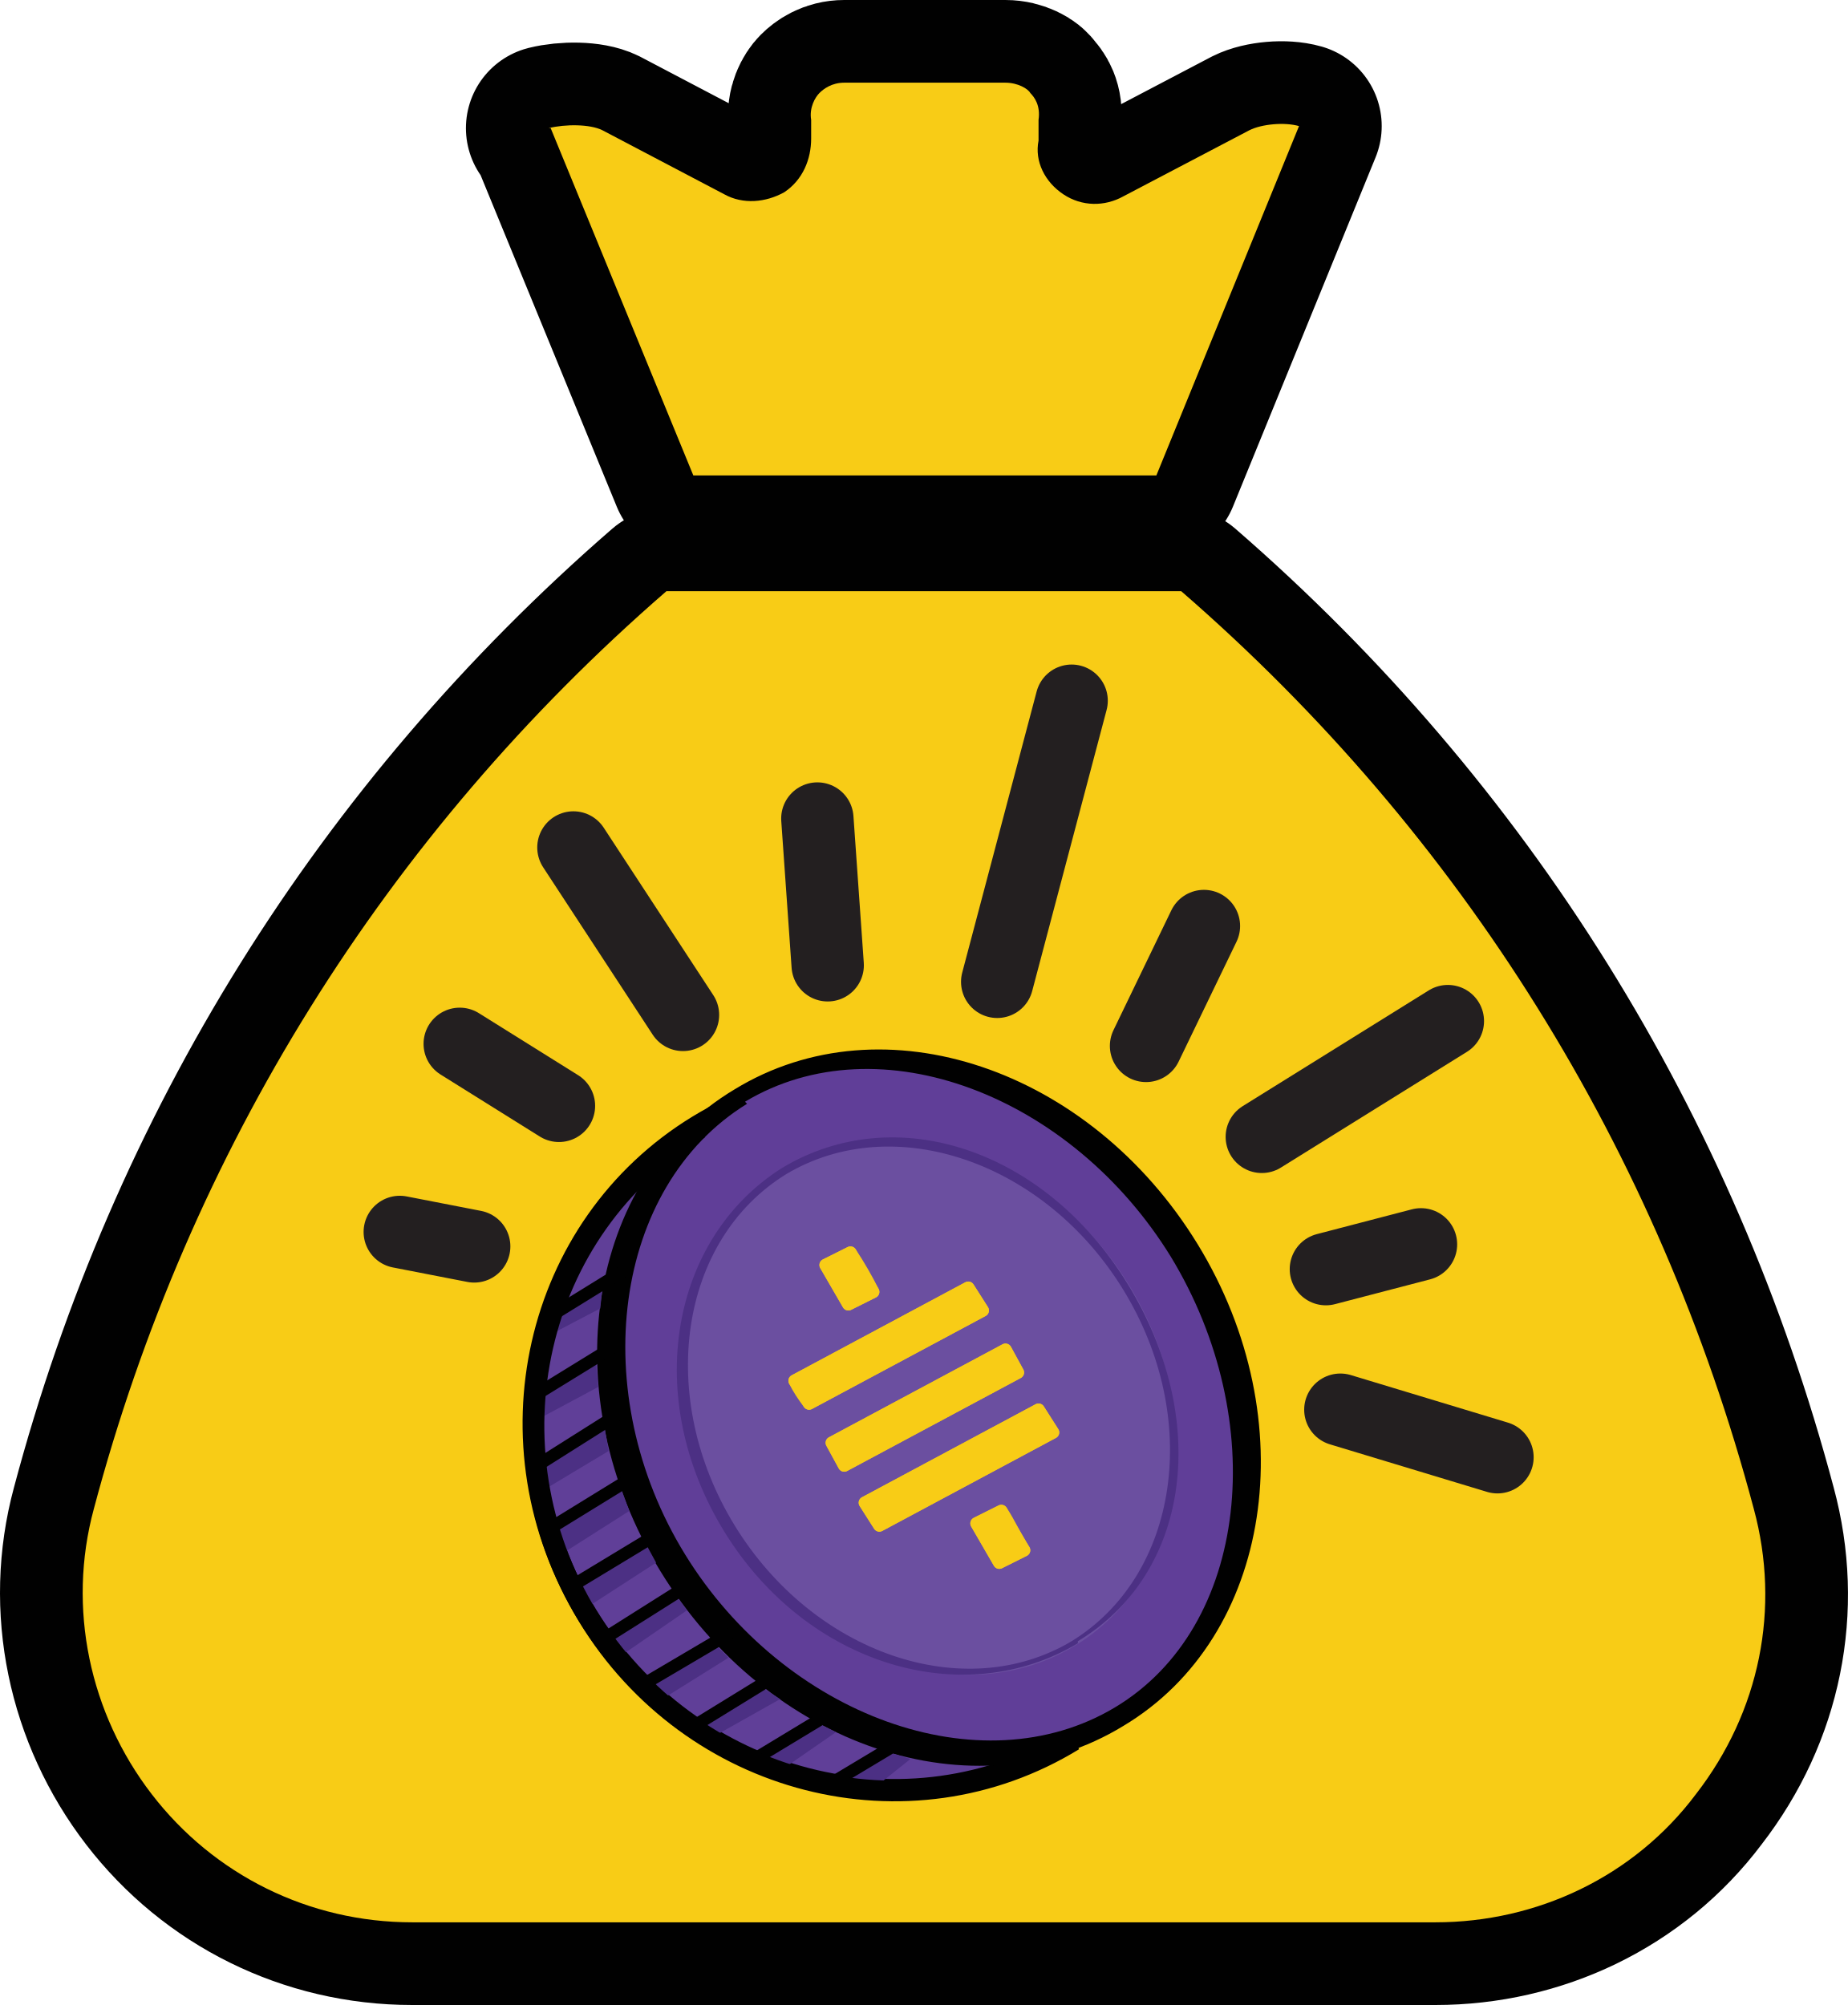
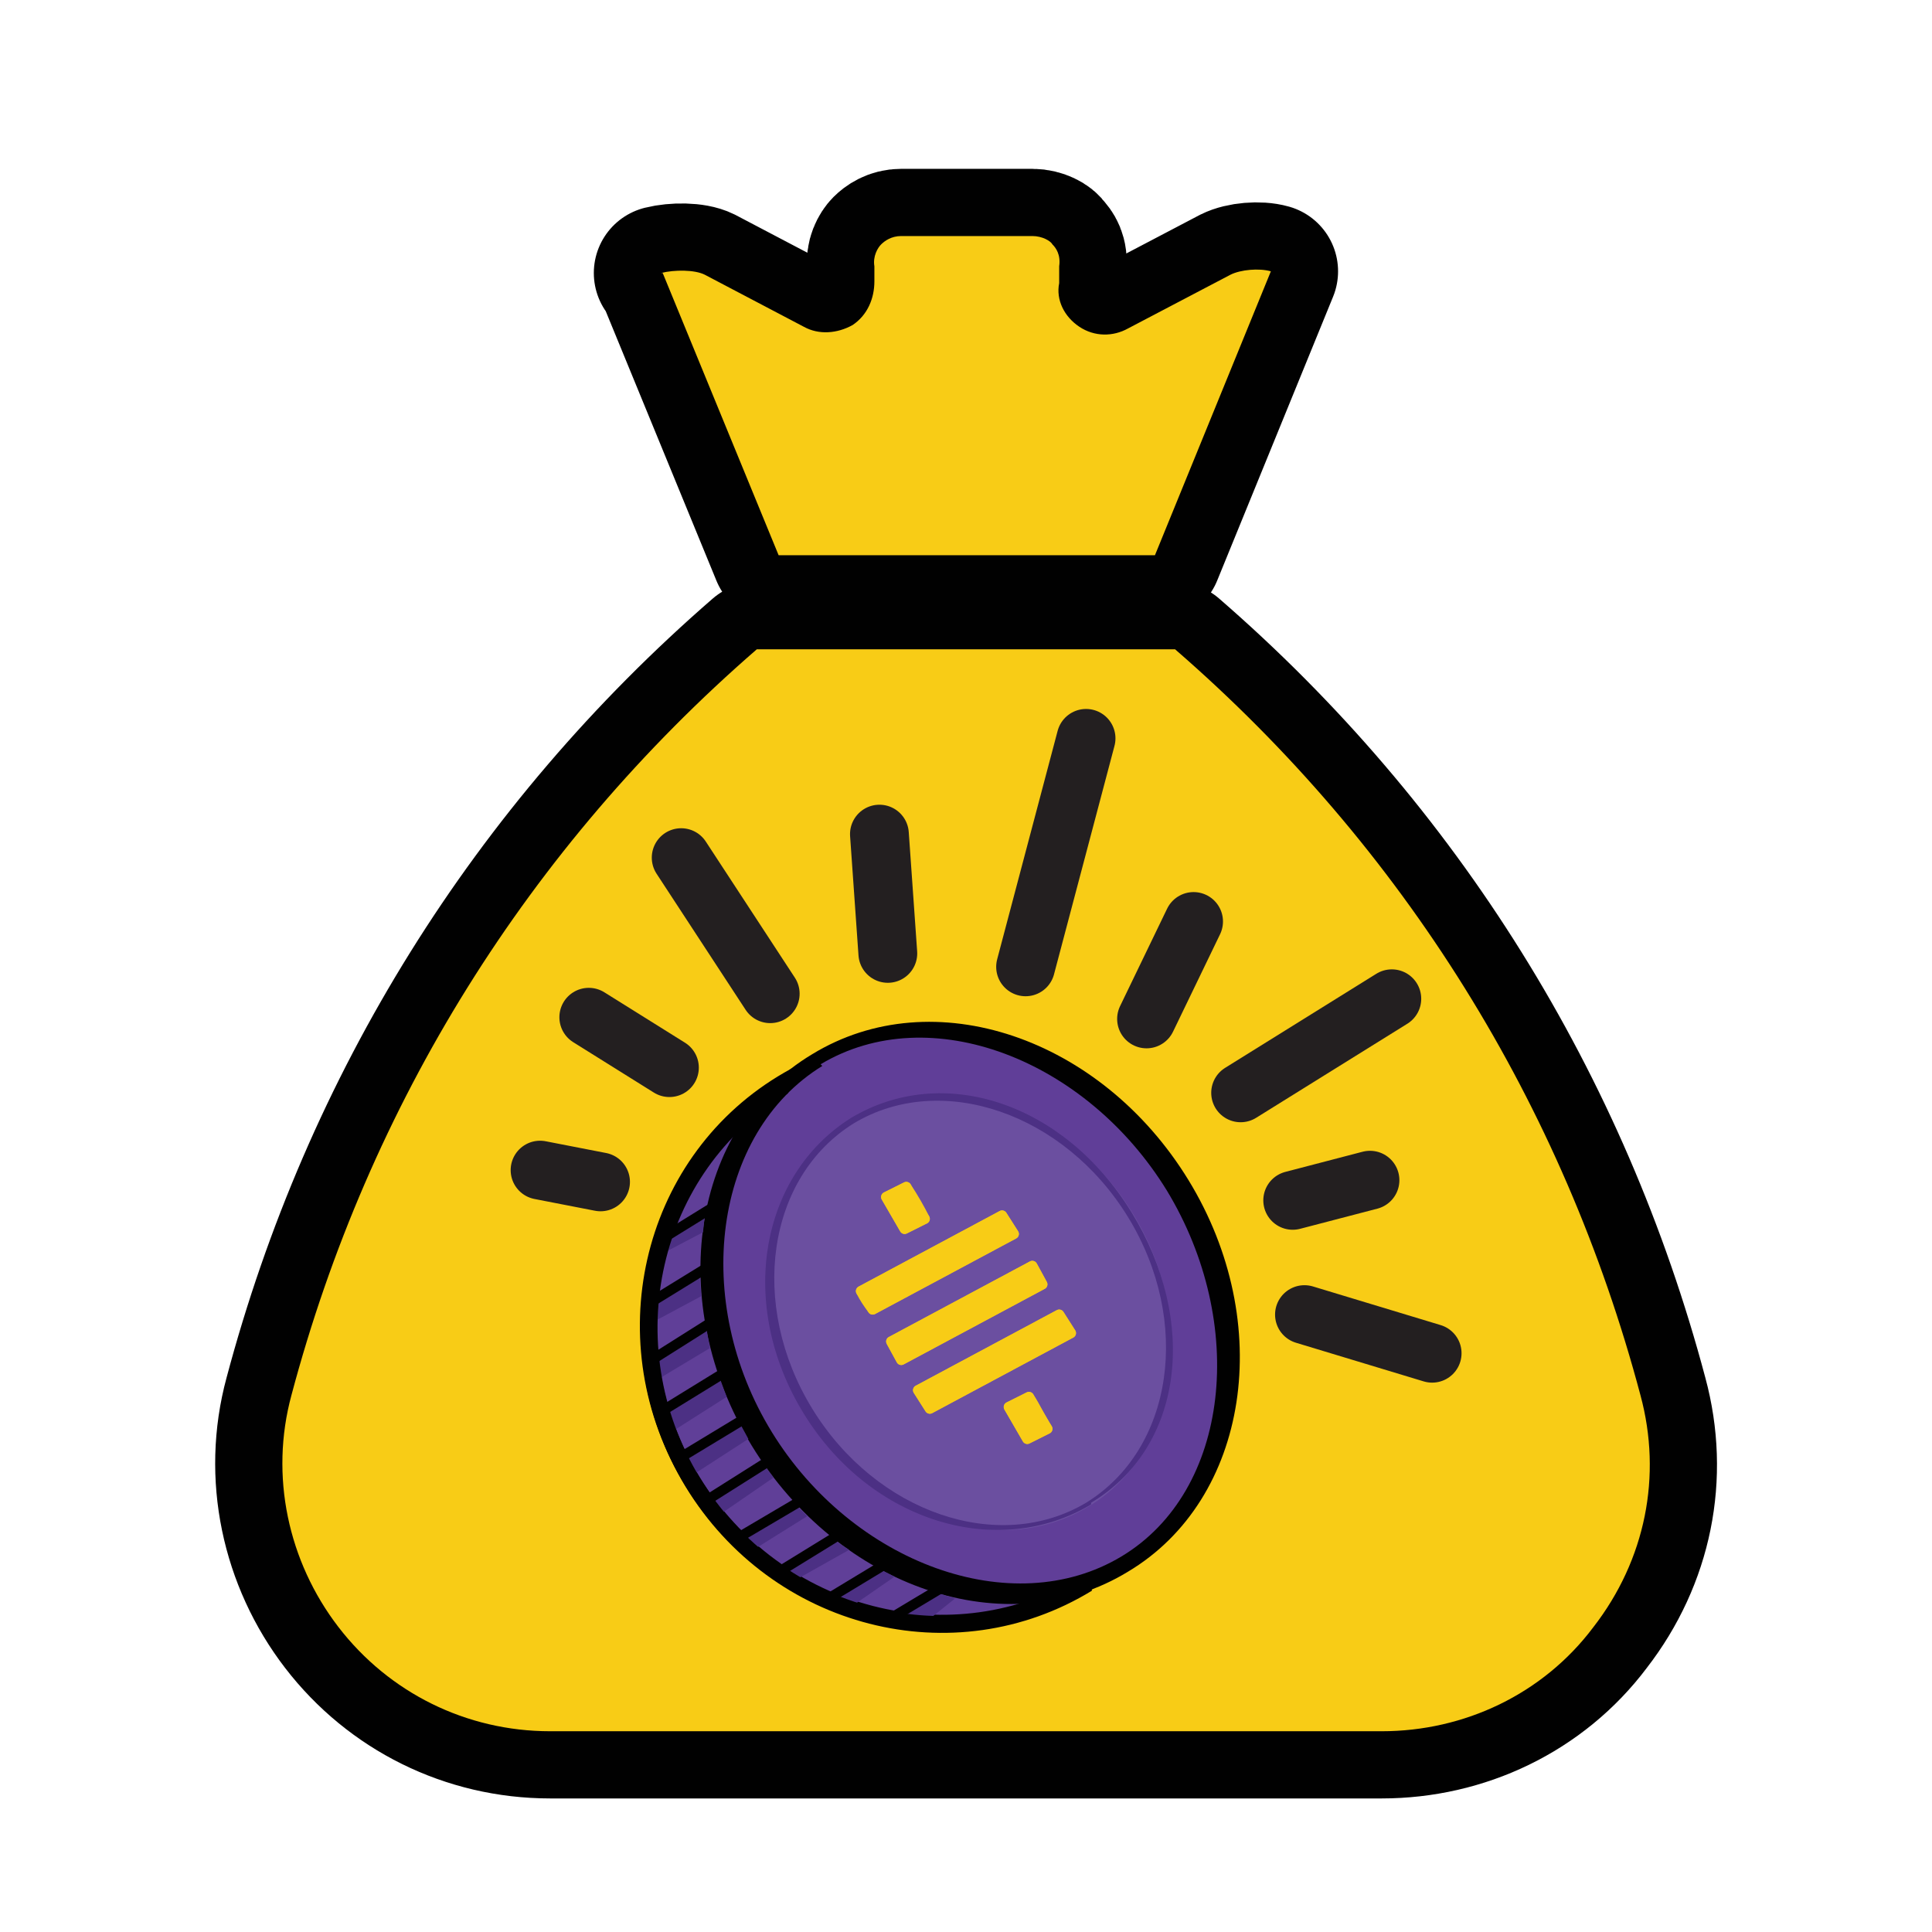
- <svg xmlns="http://www.w3.org/2000/svg" version="1.1" viewBox="0 0 89.384 97" id="svg35" width="89.384" height="97">
+ <svg xmlns="http://www.w3.org/2000/svg" version="1.1" viewBox="0 0 115 115" id="svg35" width="115" height="115">
  <defs id="defs1">
    <style id="style1">
      .cls-1 {
        fill: #603e98;
      }

      .cls-2 {
        fill: #010101;
      }

      .cls-3 {
        stroke: #f8cc16;
        stroke-width: .6px;
      }

      .cls-3, .cls-4, .cls-5 {
        stroke-linecap: round;
        stroke-linejoin: round;
      }

      .cls-3, .cls-6 {
        fill: #f8cc16;
      }

      .cls-4 {
        stroke: #231f20;
        stroke-width: 3.5px;
      }

      .cls-4, .cls-7, .cls-8 {
        fill: none;
      }

      .cls-5 {
        fill: #f8cc0f;
        stroke-width: 8px;
      }

      .cls-5, .cls-7, .cls-8, .cls-9 {
        stroke: #010101;
      }

      .cls-10 {
        fill: #6b4fa0;
      }

      .cls-11 {
        fill: #4c3084;
      }

      .cls-7 {
        stroke-width: .6px;
      }

      .cls-7, .cls-8, .cls-9 {
        stroke-miterlimit: 10;
      }

      .cls-8, .cls-9 {
        stroke-width: 1px;
      }

      .cls-9 {
        fill: #603f98;
      }
    </style>
  </defs>
-   <g id="g35" transform="translate(-205.3613,-201)">
+   <g id="g35" transform="translate(-192.5534,-190.9501)">
    <g id="Layer_1">
      <path class="cls-5" d="m 231.9,207.2 c 0.8,-0.2 2,-0.2 2.6,0.1 l 5.9,3.1 c 0.9,0.5 2,0.4 2.9,-0.1 0.9,-0.6 1.3,-1.6 1.3,-2.6 v -0.9 c -0.1,-0.6 0.2,-1.1 0.4,-1.3 0.2,-0.2 0.6,-0.5 1.2,-0.5 h 7.8 c 0.6,0 1.1,0.3 1.2,0.5 0.2,0.2 0.5,0.6 0.4,1.3 v 1 c -0.2,1 0.3,2 1.2,2.6 0.9,0.6 2,0.6 2.9,0.1 l 6.1,-3.2 c 0.6,-0.3 1.7,-0.4 2.4,-0.2 L 261.3,224 H 238.9 L 232,207.2 Z m 55.5,80.6 c -3,4 -7.7,6.2 -12.6,6.2 h -49.5 c -5,0 -9.6,-2.3 -12.6,-6.2 -3,-3.9 -4.1,-9 -2.8,-13.8 4.6,-17.3 14.1,-32.6 27.7,-44.4 h 24.9 c 13.6,11.8 23.1,27.1 27.7,44.4 1.3,4.8 0.3,9.8 -2.8,13.8 z" id="path1" />
      <path class="cls-6" d="m 231.9,207.2 c 0.8,-0.2 2,-0.2 2.6,0.1 l 5.9,3.1 c 0.9,0.5 2,0.4 2.9,-0.1 0.9,-0.6 1.3,-1.6 1.3,-2.6 v -0.9 c -0.1,-0.6 0.2,-1.1 0.4,-1.3 0.2,-0.2 0.6,-0.5 1.2,-0.5 h 7.8 c 0.6,0 1.1,0.3 1.2,0.5 0.2,0.2 0.5,0.6 0.4,1.3 v 1 c -0.2,1 0.3,2 1.2,2.6 0.9,0.6 2,0.6 2.9,0.1 l 6.1,-3.2 c 0.6,-0.3 1.7,-0.4 2.4,-0.2 L 261.3,224 H 238.9 L 232,207.2 Z m 55.5,80.6 c -3,4 -7.7,6.2 -12.6,6.2 h -49.5 c -5,0 -9.6,-2.3 -12.6,-6.2 -3,-3.9 -4.1,-9 -2.8,-13.8 4.6,-17.3 14.1,-32.6 27.7,-44.4 h 24.9 c 13.6,11.8 23.1,27.1 27.7,44.4 1.3,4.8 0.3,9.8 -2.8,13.8 z" id="path2" />
      <ellipse class="cls-9" cx="248.2" cy="270.3" rx="16.9" ry="17.4" transform="rotate(-31.4,248.1904,270.3353)" id="ellipse2" />
      <g id="g3">
        <ellipse class="cls-1" cx="250.3" cy="269.1" rx="14.5" ry="17.4" transform="rotate(-31.4,250.2914,269.0065)" id="ellipse3" />
        <path class="cls-2" d="m 259.7,284.5 c -7.2,4.4 -17.2,1 -22.4,-7.5 -5.2,-8.5 -3.6,-19 3.6,-23.3 7.2,-4.4 17.2,-1 22.4,7.5 5.2,8.5 3.6,19 -3.6,23.3 z m -18.2,-30.1 c -6.5,4 -7.8,14 -3,21.8 4.8,7.8 14.3,11.3 20.8,7.4 6.5,-3.9 7.5,-13.9 2.7,-21.8 -4.8,-7.8 -14.1,-11.4 -20.6,-7.5 z" id="path3" />
      </g>
-       <polygon class="cls-11" points="233.1,277.7 236.5,275.5 237.1,276.6 233.7,278.8 " id="polygon3" />
+       <polygon class="cls-11" points="236.5,275.5 237.1,276.6 233.7,278.8 233.1,277.7 " id="polygon3" />
      <g id="g4">
        <ellipse class="cls-10" cx="250.3" cy="269.1" rx="11.3" ry="13.5" transform="rotate(-31.4,250.2914,269.0065)" id="ellipse4" />
        <path class="cls-11" d="m 257.5,280.5 c -5.5,3.3 -13.1,1.1 -17.1,-5.4 -4,-6.5 -2.6,-14.2 2.8,-17.6 5.5,-3.3 12.7,-0.9 16.7,5.6 4,6.5 3.1,14 -2.4,17.3 z m -14.1,-22.7 c -5.2,3.2 -6.3,10.8 -2.5,17 3.8,6.2 11.1,8.7 16.3,5.6 5.2,-3.2 6.3,-10.8 2.5,-17 -3.8,-6.2 -11.1,-8.7 -16.3,-5.6 z" id="path4" />
      </g>
      <line class="cls-7" x1="232.9" y1="277.8" x2="236.7" y2="275.5" id="line4" />
-       <polygon class="cls-11" points="234.6,280.1 237.9,278 238.6,278.9 235.4,281.1 " id="polygon4" />
+       <polygon class="cls-11" points="237.9,278 238.6,278.9 235.4,281.1 234.6,280.1 " id="polygon4" />
      <line class="cls-7" x1="234.7" y1="280.2" x2="238.5" y2="277.8" id="line5" />
-       <polygon class="cls-11" points="236.4,282.3 239.7,280.3 240.6,281.2 237.4,283.2 " id="polygon5" />
-       <polygon class="cls-11" points="238.7,284.3 242,282.5 243.1,283.2 239.9,285 " id="polygon6" />
-       <polygon class="cls-11" points="241.6,286.1 244.6,284.2 245.8,284.8 243.2,286.6 " id="polygon7" />
-       <polygon class="cls-11" points="245.7,287.3 248.1,285.7 249.4,286.1 247.4,287.7 " id="polygon8" />
-       <polygon class="cls-11" points="232,275 235.4,273 235.8,274.1 232.5,276.2 " id="polygon9" />
-       <polygon class="cls-11" points="231.5,271.8 234.6,270 234.8,271.2 231.8,273 " id="polygon10" />
-       <polygon class="cls-11" points="231.5,268.5 234.2,267 234.3,268.1 231.5,269.6 " id="polygon11" />
-       <polygon class="cls-11" points="232.6,264.3 234.5,263.3 234.4,264.3 232.3,265.4 " id="polygon12" />
+       <polygon class="cls-11" points="239.7,280.3 240.6,281.2 237.4,283.2 236.4,282.3 " id="polygon5" />
+       <polygon class="cls-11" points="242,282.5 243.1,283.2 239.9,285 238.7,284.3 " id="polygon6" />
+       <polygon class="cls-11" points="244.6,284.2 245.8,284.8 243.2,286.6 241.6,286.1 " id="polygon7" />
+       <polygon class="cls-11" points="248.1,285.7 249.4,286.1 247.4,287.7 245.7,287.3 " id="polygon8" />
+       <polygon class="cls-11" points="235.4,273 235.8,274.1 232.5,276.2 232,275 " id="polygon9" />
+       <polygon class="cls-11" points="234.6,270 234.8,271.2 231.8,273 231.5,271.8 " id="polygon10" />
+       <polygon class="cls-11" points="234.2,267 234.3,268.1 231.5,269.6 231.5,268.5 " id="polygon11" />
+       <polygon class="cls-11" points="234.5,263.3 234.4,264.3 232.3,265.4 232.6,264.3 " id="polygon12" />
      <line class="cls-7" x1="236.8" y1="282.3" x2="240.7" y2="280" id="line12" />
      <line class="cls-7" x1="239.1" y1="284.4" x2="243" y2="282" id="line13" />
      <line class="cls-7" x1="241.7" y1="286.2" x2="245.5" y2="283.9" id="line14" />
      <line class="cls-7" x1="231.7" y1="275.1" x2="235.6" y2="272.7" id="line15" />
      <line class="cls-7" x1="231.5" y1="271.8" x2="235.3" y2="269.4" id="line16" />
      <line class="cls-7" x1="231.4" y1="268.4" x2="235.3" y2="266" id="line17" />
      <line class="cls-7" x1="232.1" y1="264.6" x2="235.5" y2="262.5" id="line18" />
      <line class="cls-7" x1="245.7" y1="287.2" x2="249.2" y2="285.1" id="line19" />
      <line class="cls-4" x1="245.4" y1="247.7" x2="244.9" y2="240.6" id="line20" />
      <line class="cls-4" x1="253.6" y1="248.5" x2="257.2" y2="234.9" id="line21" />
      <line class="cls-4" x1="260.8" y1="251.6" x2="263.6" y2="245.8" id="line22" />
      <line class="cls-4" x1="266.4" y1="256" x2="275.4" y2="250.4" id="line23" />
      <line class="cls-4" x1="269.5" y1="262.4" x2="274.1" y2="261.2" id="line24" />
      <line class="cls-4" x1="270.2" y1="269.2" x2="277.8" y2="271.5" id="line25" />
      <line class="cls-4" x1="238.4" y1="250.1" x2="233.1" y2="242" id="line26" />
      <line class="cls-4" x1="232.4" y1="254.5" x2="227.6" y2="251.5" id="line27" />
      <line class="cls-4" x1="228.3" y1="261.3" x2="224.7" y2="260.6" id="line28" />
      <path class="cls-8" d="m 257.3,285.2 c -8,4.9 -18.5,2.2 -23.5,-6 -5,-8.2 -2.6,-18.8 5.4,-23.6" id="path28" />
      <g id="g34">
        <path class="cls-3" d="m 244.5,268.9 c 2.8,-1.5 5.6,-3 8.4,-4.5 l -0.7,-1.1 c -2.8,1.5 -5.6,3 -8.4,4.5 0.2,0.4 0.4,0.7 0.7,1.1 z m 3.4,5.9 c 2.8,-1.5 5.6,-3 8.4,-4.5 l -0.7,-1.1 c -2.8,1.5 -5.6,3 -8.4,4.5 z m 6.1,-8.5 -8.4,4.5 0.6,1.1 c 2.8,-1.5 5.6,-3 8.4,-4.5 z m -6.4,-2.8 c -0.4,-0.6 -0.8,-1.3 -1.1,-1.9 l -1.2,0.6 1.1,1.9 c 0.4,-0.2 0.8,-0.4 1.2,-0.6 z m 7.3,12.5 c -0.4,-0.7 -0.8,-1.3 -1.1,-1.9 l -1.2,0.6 1.1,1.9 z" id="path29" />
        <path class="cls-3" d="m 244.5,268.9 c -0.2,-0.4 -0.4,-0.7 -0.7,-1.1 2.8,-1.5 5.6,-3 8.4,-4.5 l 0.7,1.1 c -2.8,1.5 -5.6,3 -8.4,4.5 z" id="path30" />
        <path class="cls-3" d="m 247.9,274.8 -0.7,-1.1 c 2.8,-1.5 5.6,-3 8.4,-4.5 l 0.7,1.1 c -2.8,1.5 -5.6,3 -8.4,4.5 z" id="path31" />
        <path class="cls-3" d="m 254,266.3 0.6,1.1 c -2.8,1.5 -5.6,3 -8.4,4.5 l -0.6,-1.1 z" id="path32" />
        <path class="cls-3" d="m 247.6,263.5 c -0.4,0.2 -0.8,0.4 -1.2,0.6 l -1.1,-1.9 1.2,-0.6 c 0.4,0.6 0.8,1.3 1.1,1.9 z" id="path33" />
        <path class="cls-3" d="m 254.9,276 -1.2,0.6 -1.1,-1.9 1.2,-0.6 c 0.4,0.6 0.7,1.3 1.1,1.9 z" id="path34" />
      </g>
    </g>
  </g>
</svg>
